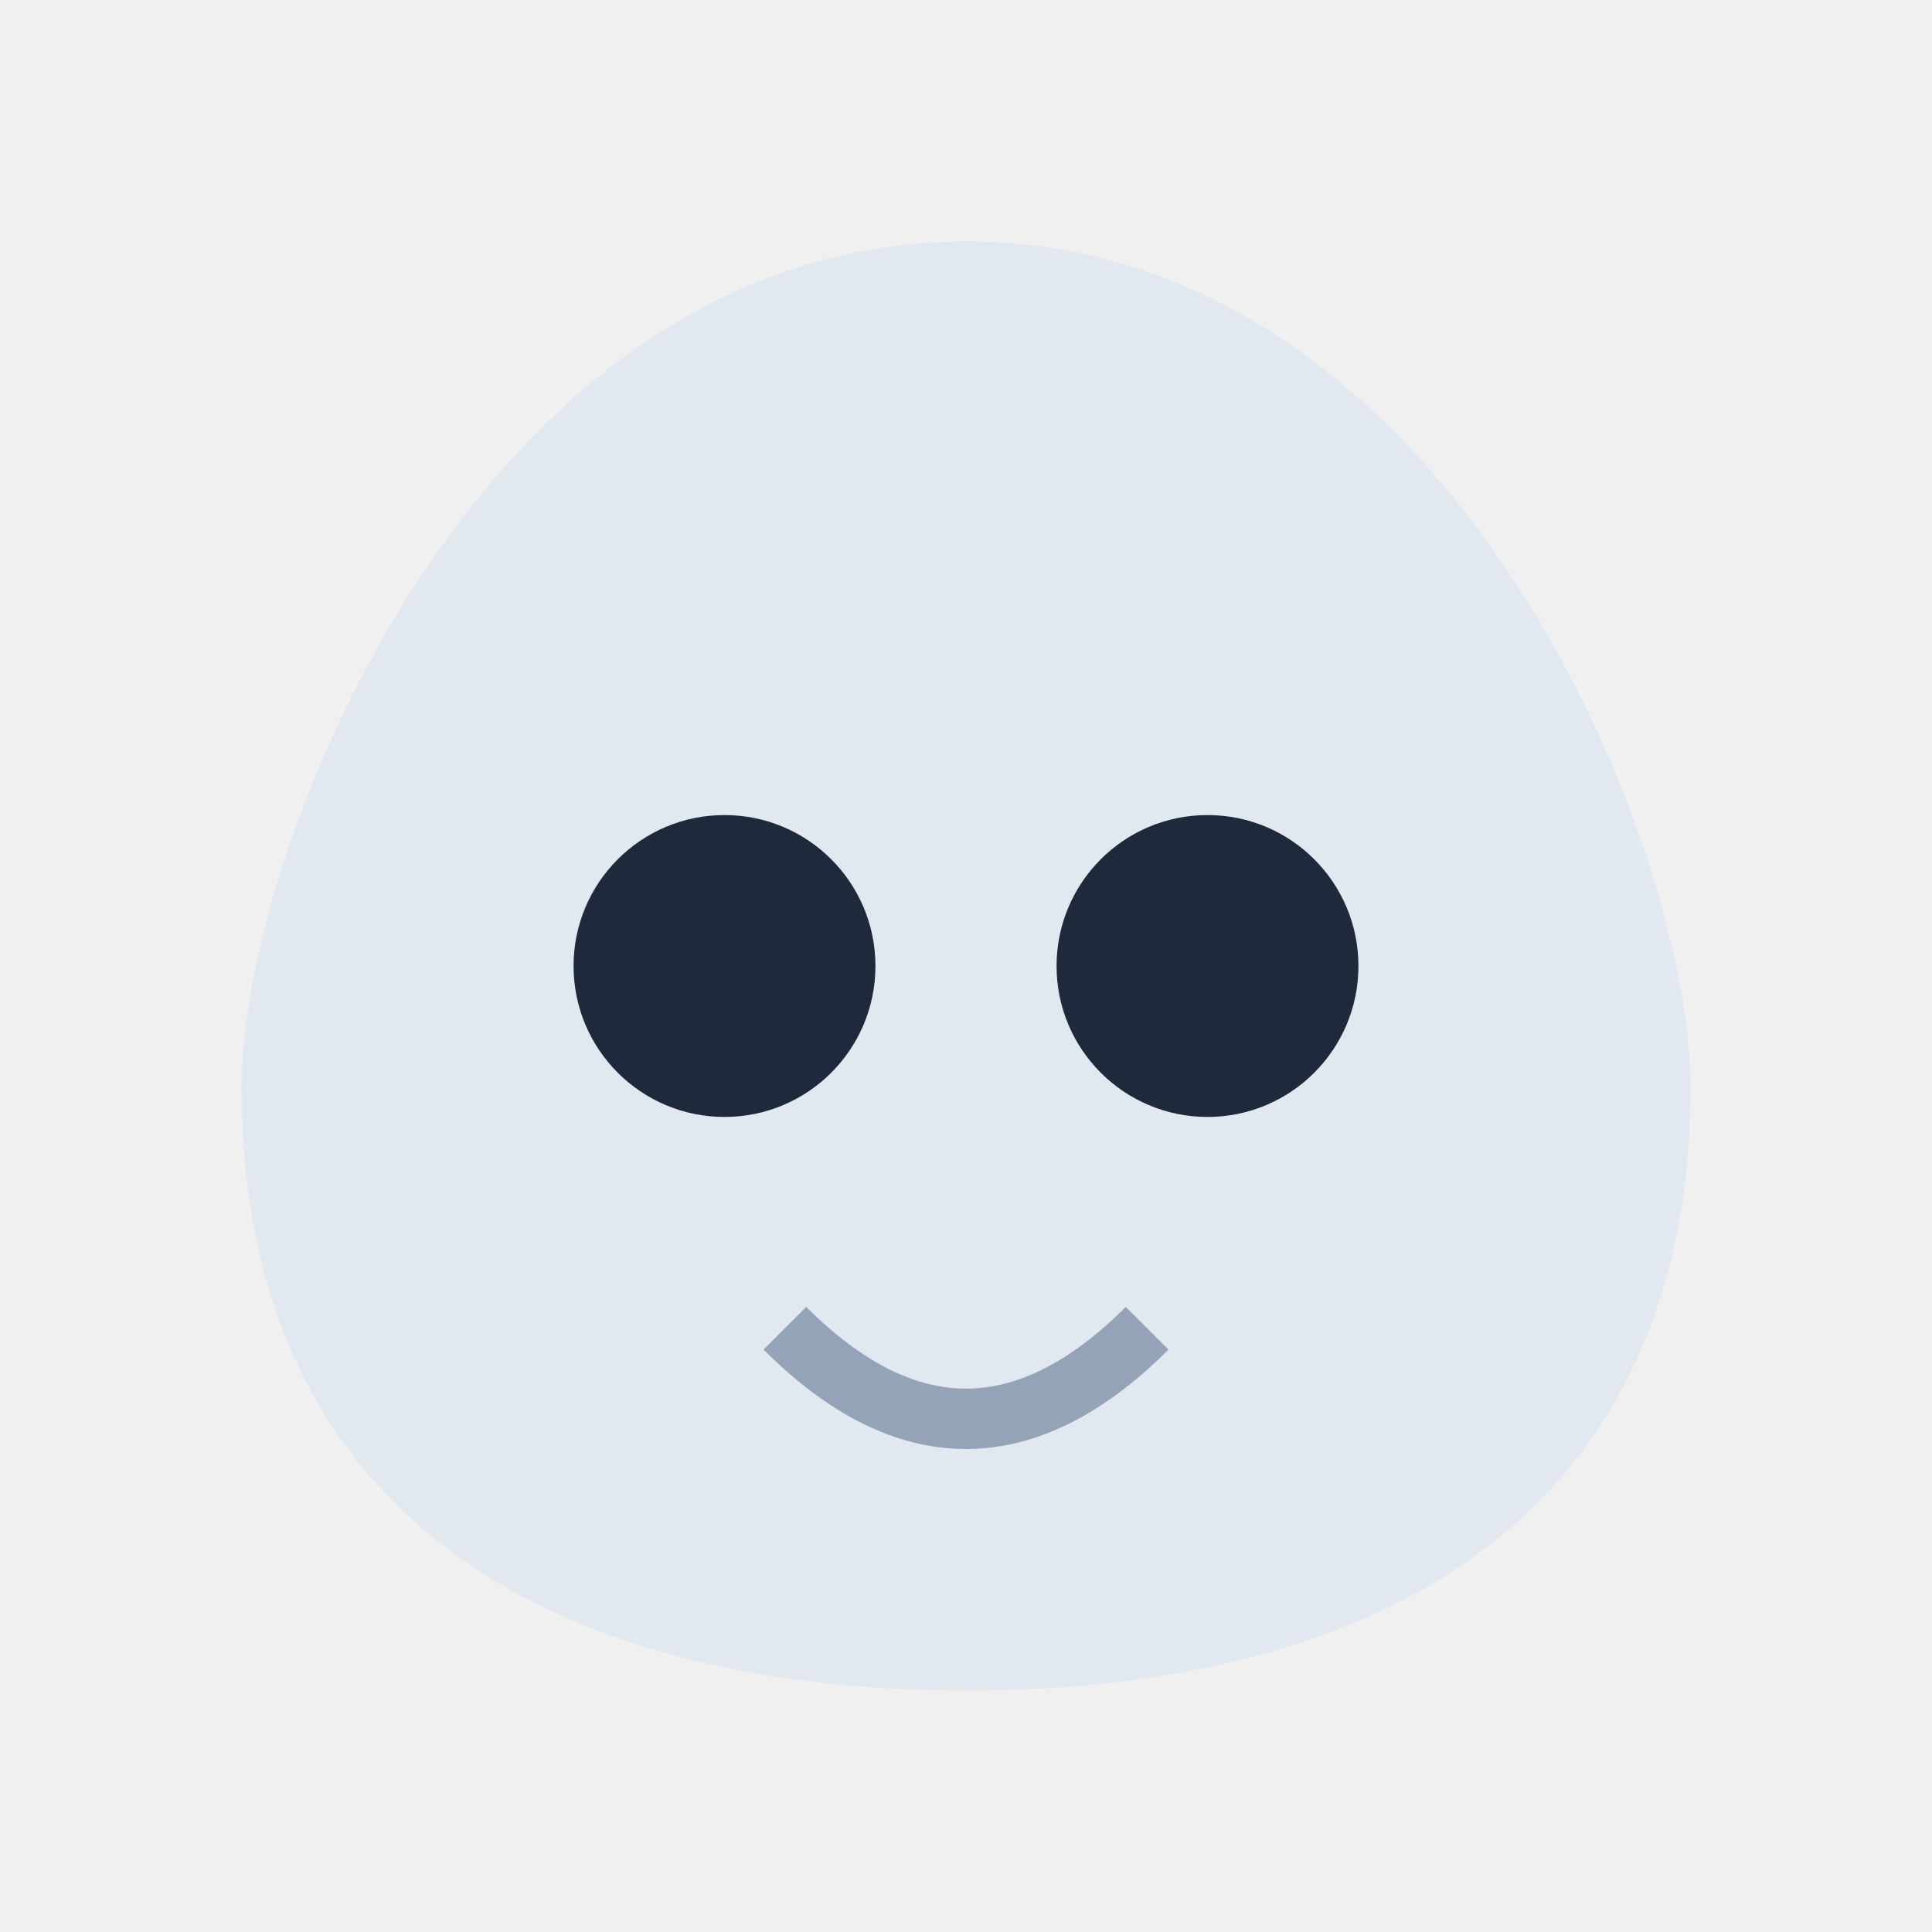
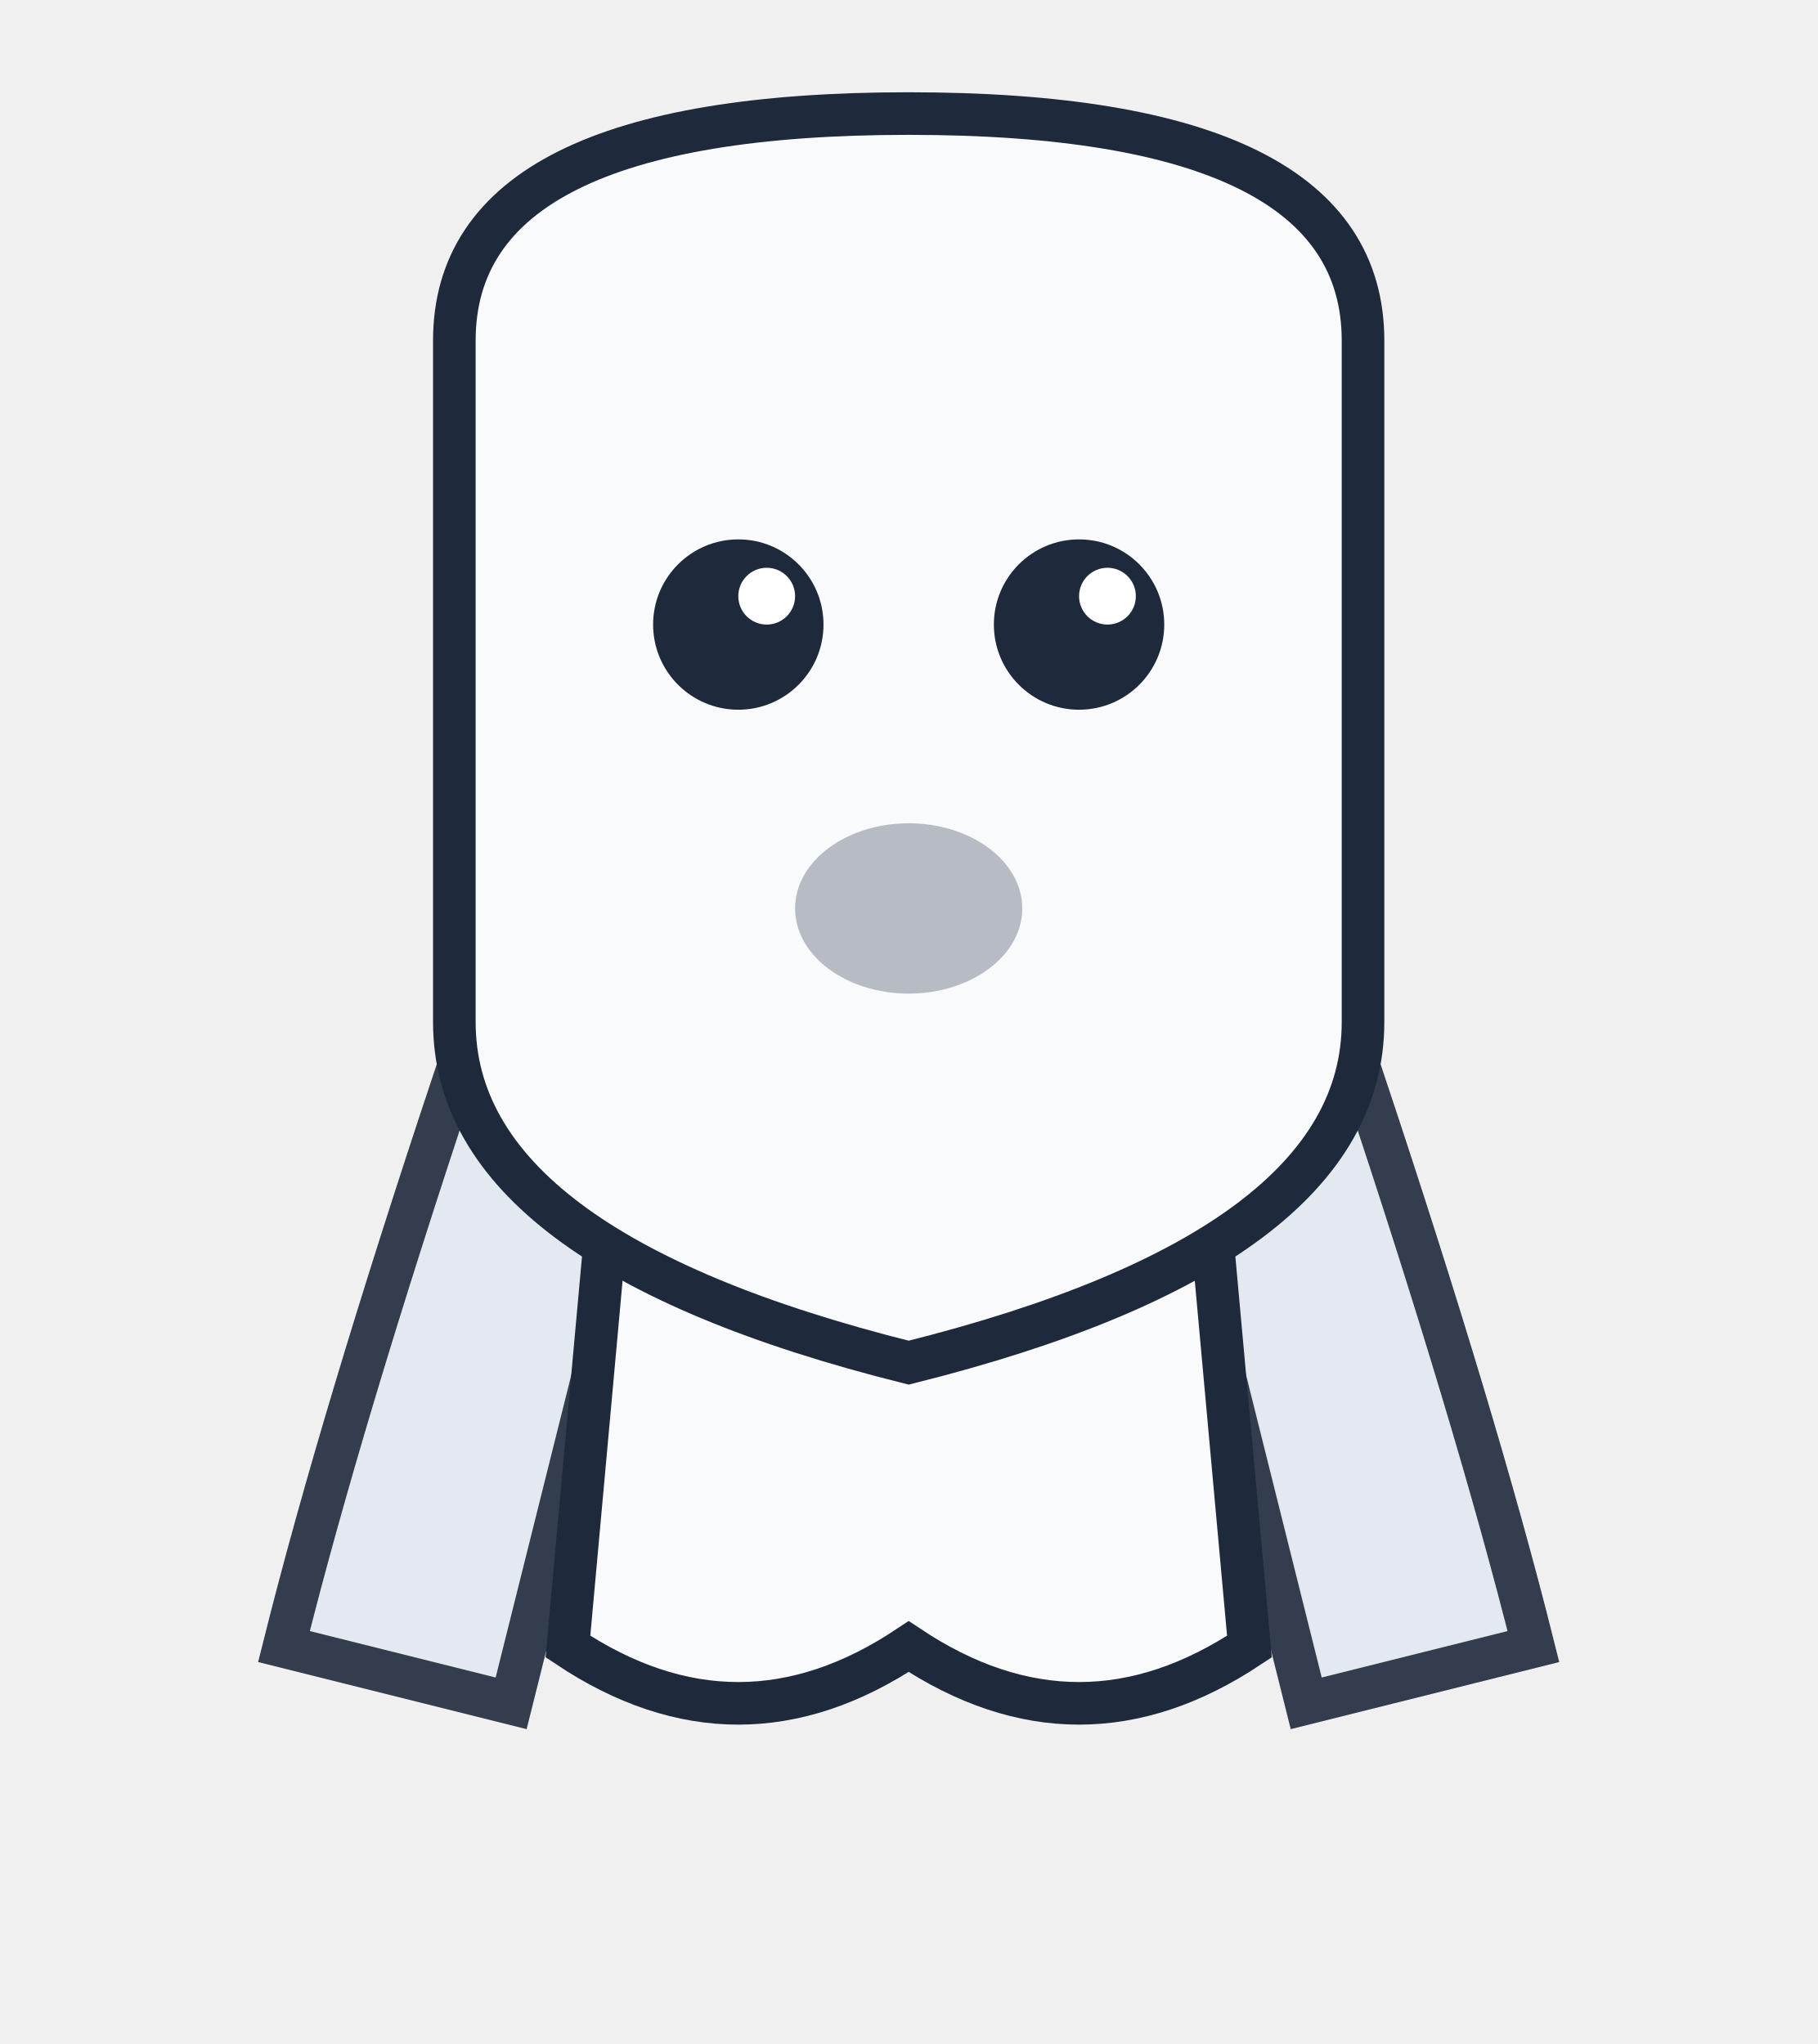
- <svg xmlns="http://www.w3.org/2000/svg" viewBox="0 0 64 64">
-   <path d="M32 8 C16 8 8 28 8 36 C8 50 18 56 32 56 C46 56 56 50 56 36 C56 28 48 8 32 8Z" fill="#e2e8f0" />
-   <circle cx="24" cy="32" r="5" fill="#1e293b" />
-   <circle cx="40" cy="32" r="5" fill="#1e293b" />
-   <path d="M26 44 Q32 50 38 44" stroke="#94a3b8" stroke-width="2" fill="none" />
+ <svg xmlns="http://www.w3.org/2000/svg" viewBox="0 0 64 72">
+   <path d="M16 38 Q12 50 10 58 L18 60 Q20 52 22 44 Z" fill="#e2e8f0" stroke="#1e293b" stroke-width="1.5" opacity="0.9" />
+   <path d="M48 38 Q52 50 54 58 L46 60 Q44 52 42 44 Z" fill="#e2e8f0" stroke="#1e293b" stroke-width="1.5" opacity="0.9" />
+   <path d="M22 36 L42 36 L44 58 Q38 62 32 58 Q26 62 20 58 Z" fill="#f8fafc" stroke="#1e293b" stroke-width="1.5" />
+   <path d="M16 12 Q16 4 32 4 Q48 4 48 12 L48 36 Q48 44 32 48 Q16 44 16 36 Z" fill="#f8fafc" stroke="#1e293b" stroke-width="1.5" />
+   <circle cx="26" cy="22" r="3" fill="#1e293b" />
+   <circle cx="38" cy="22" r="3" fill="#1e293b" />
+   <circle cx="27" cy="21" r="1" fill="#fff" />
+   <circle cx="39" cy="21" r="1" fill="#fff" />
+   <ellipse cx="32" cy="32" rx="4" ry="3" fill="#1e293b" opacity="0.3" />
</svg>
